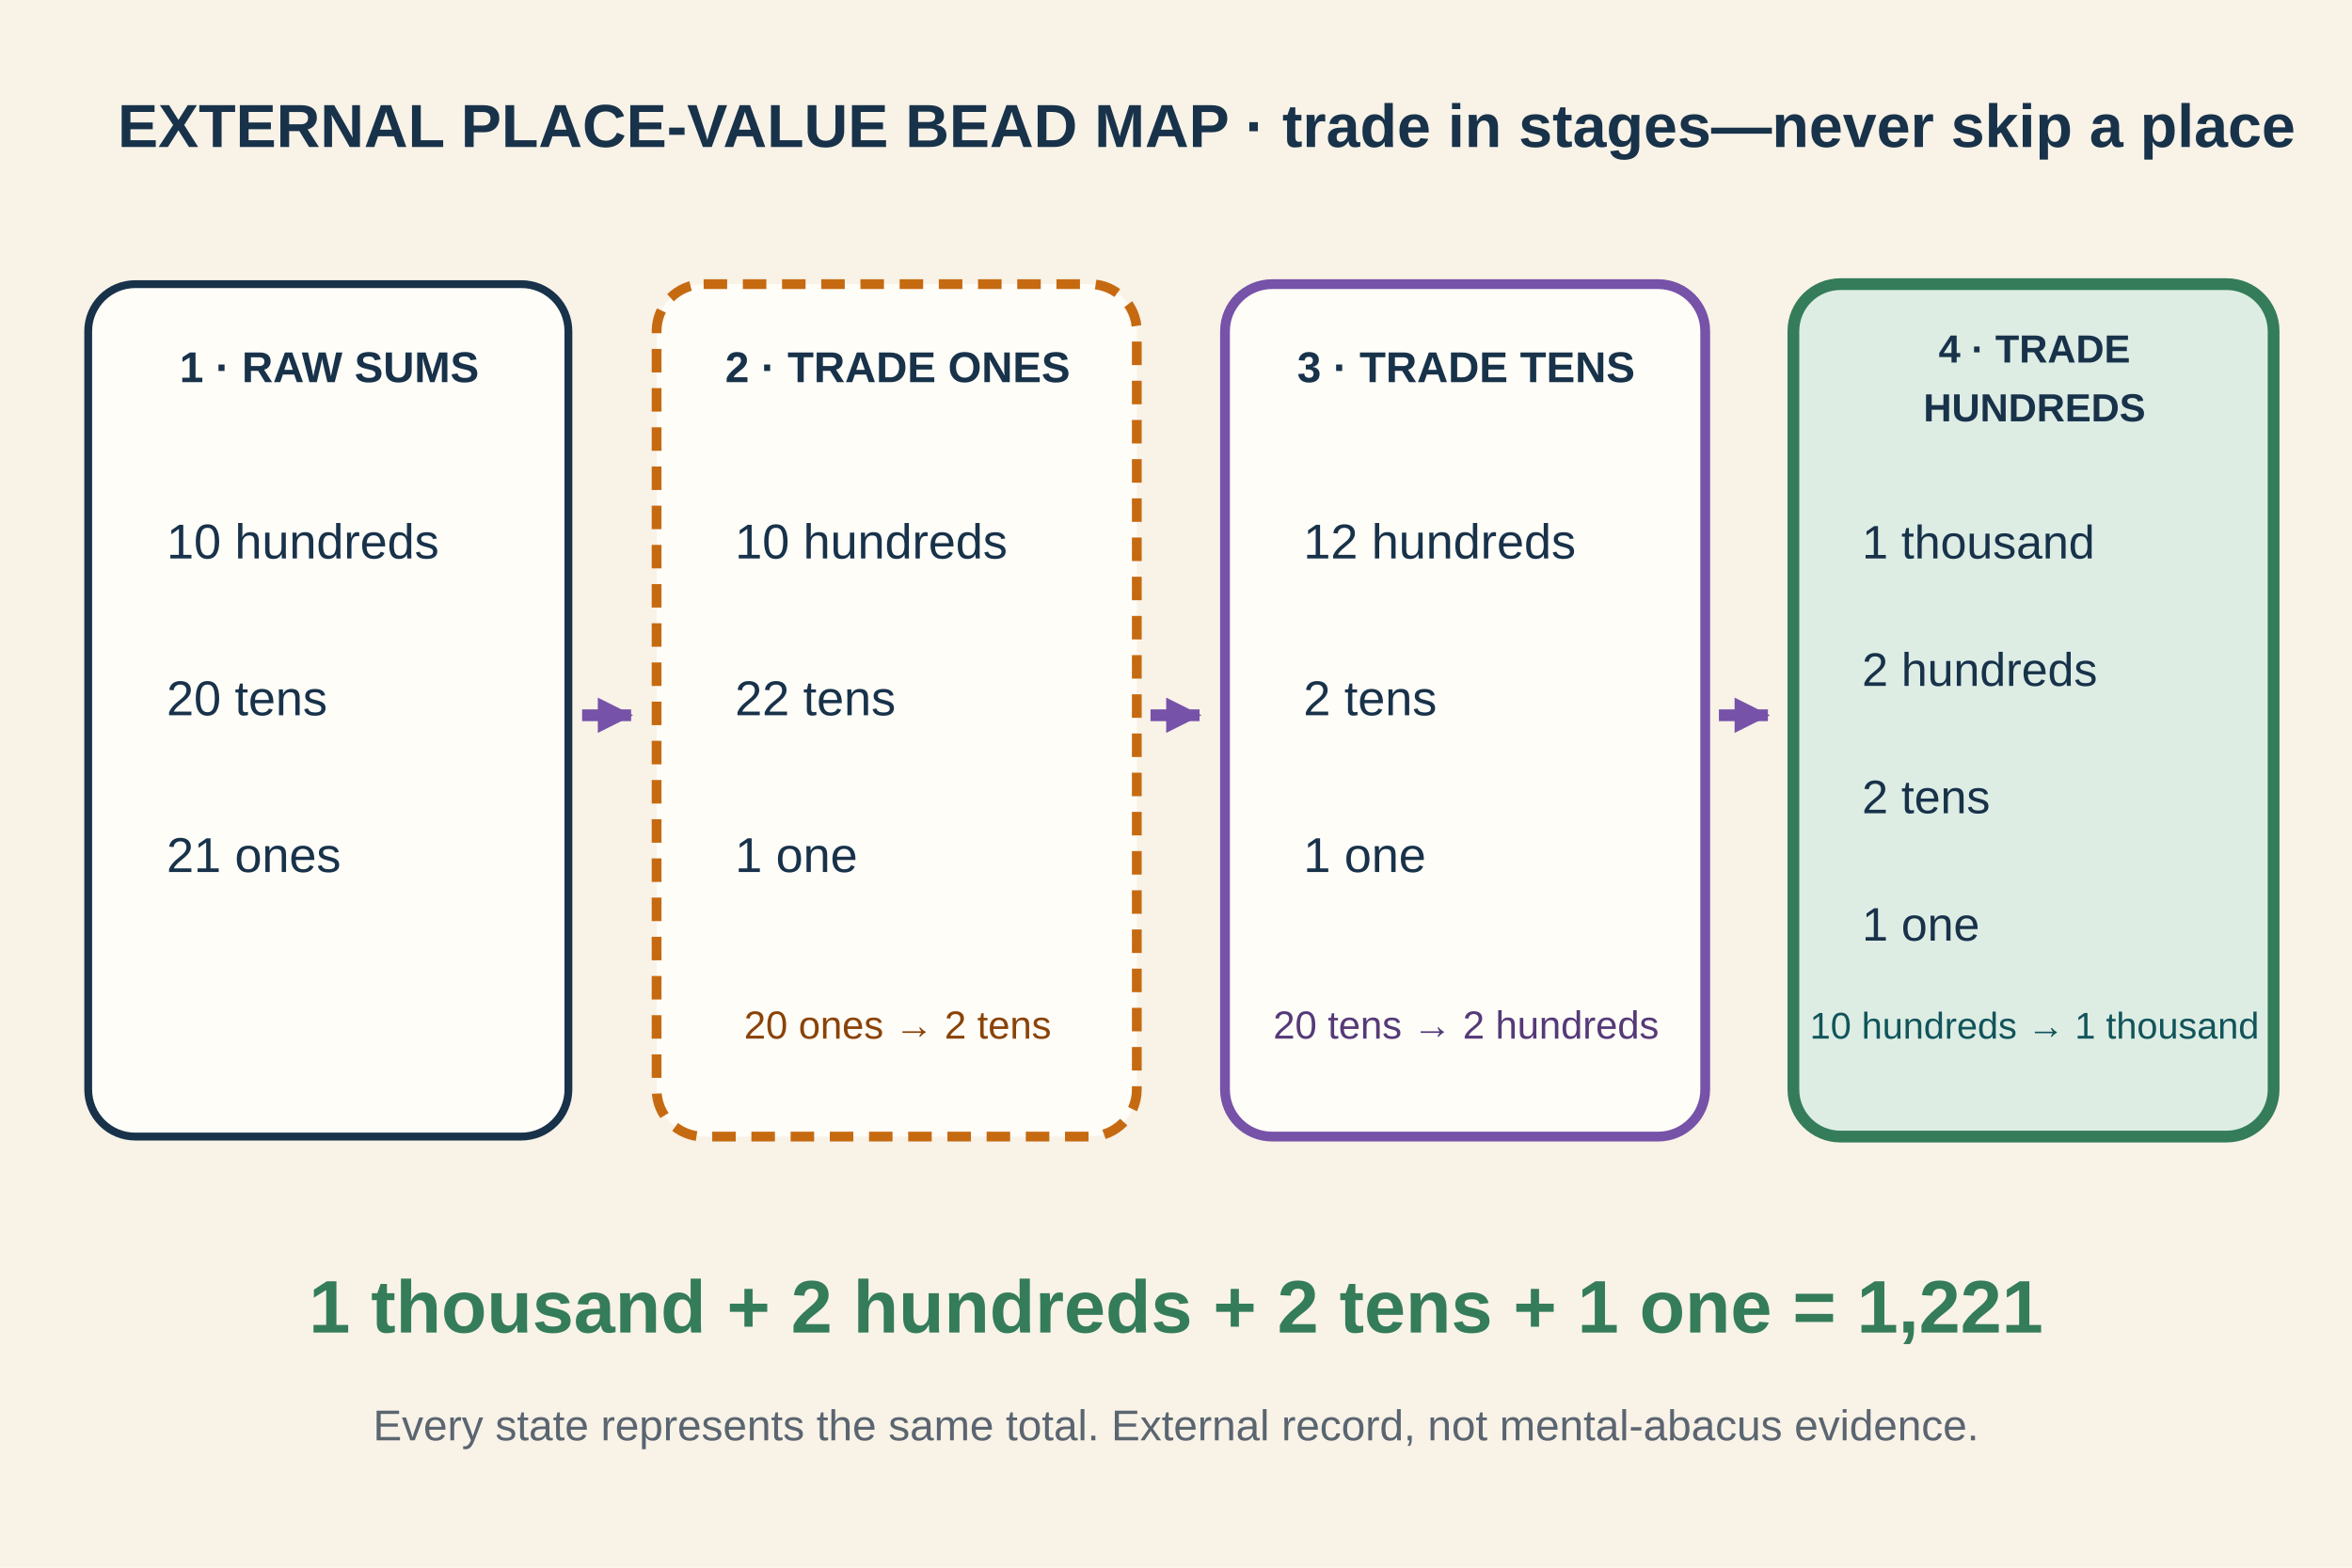
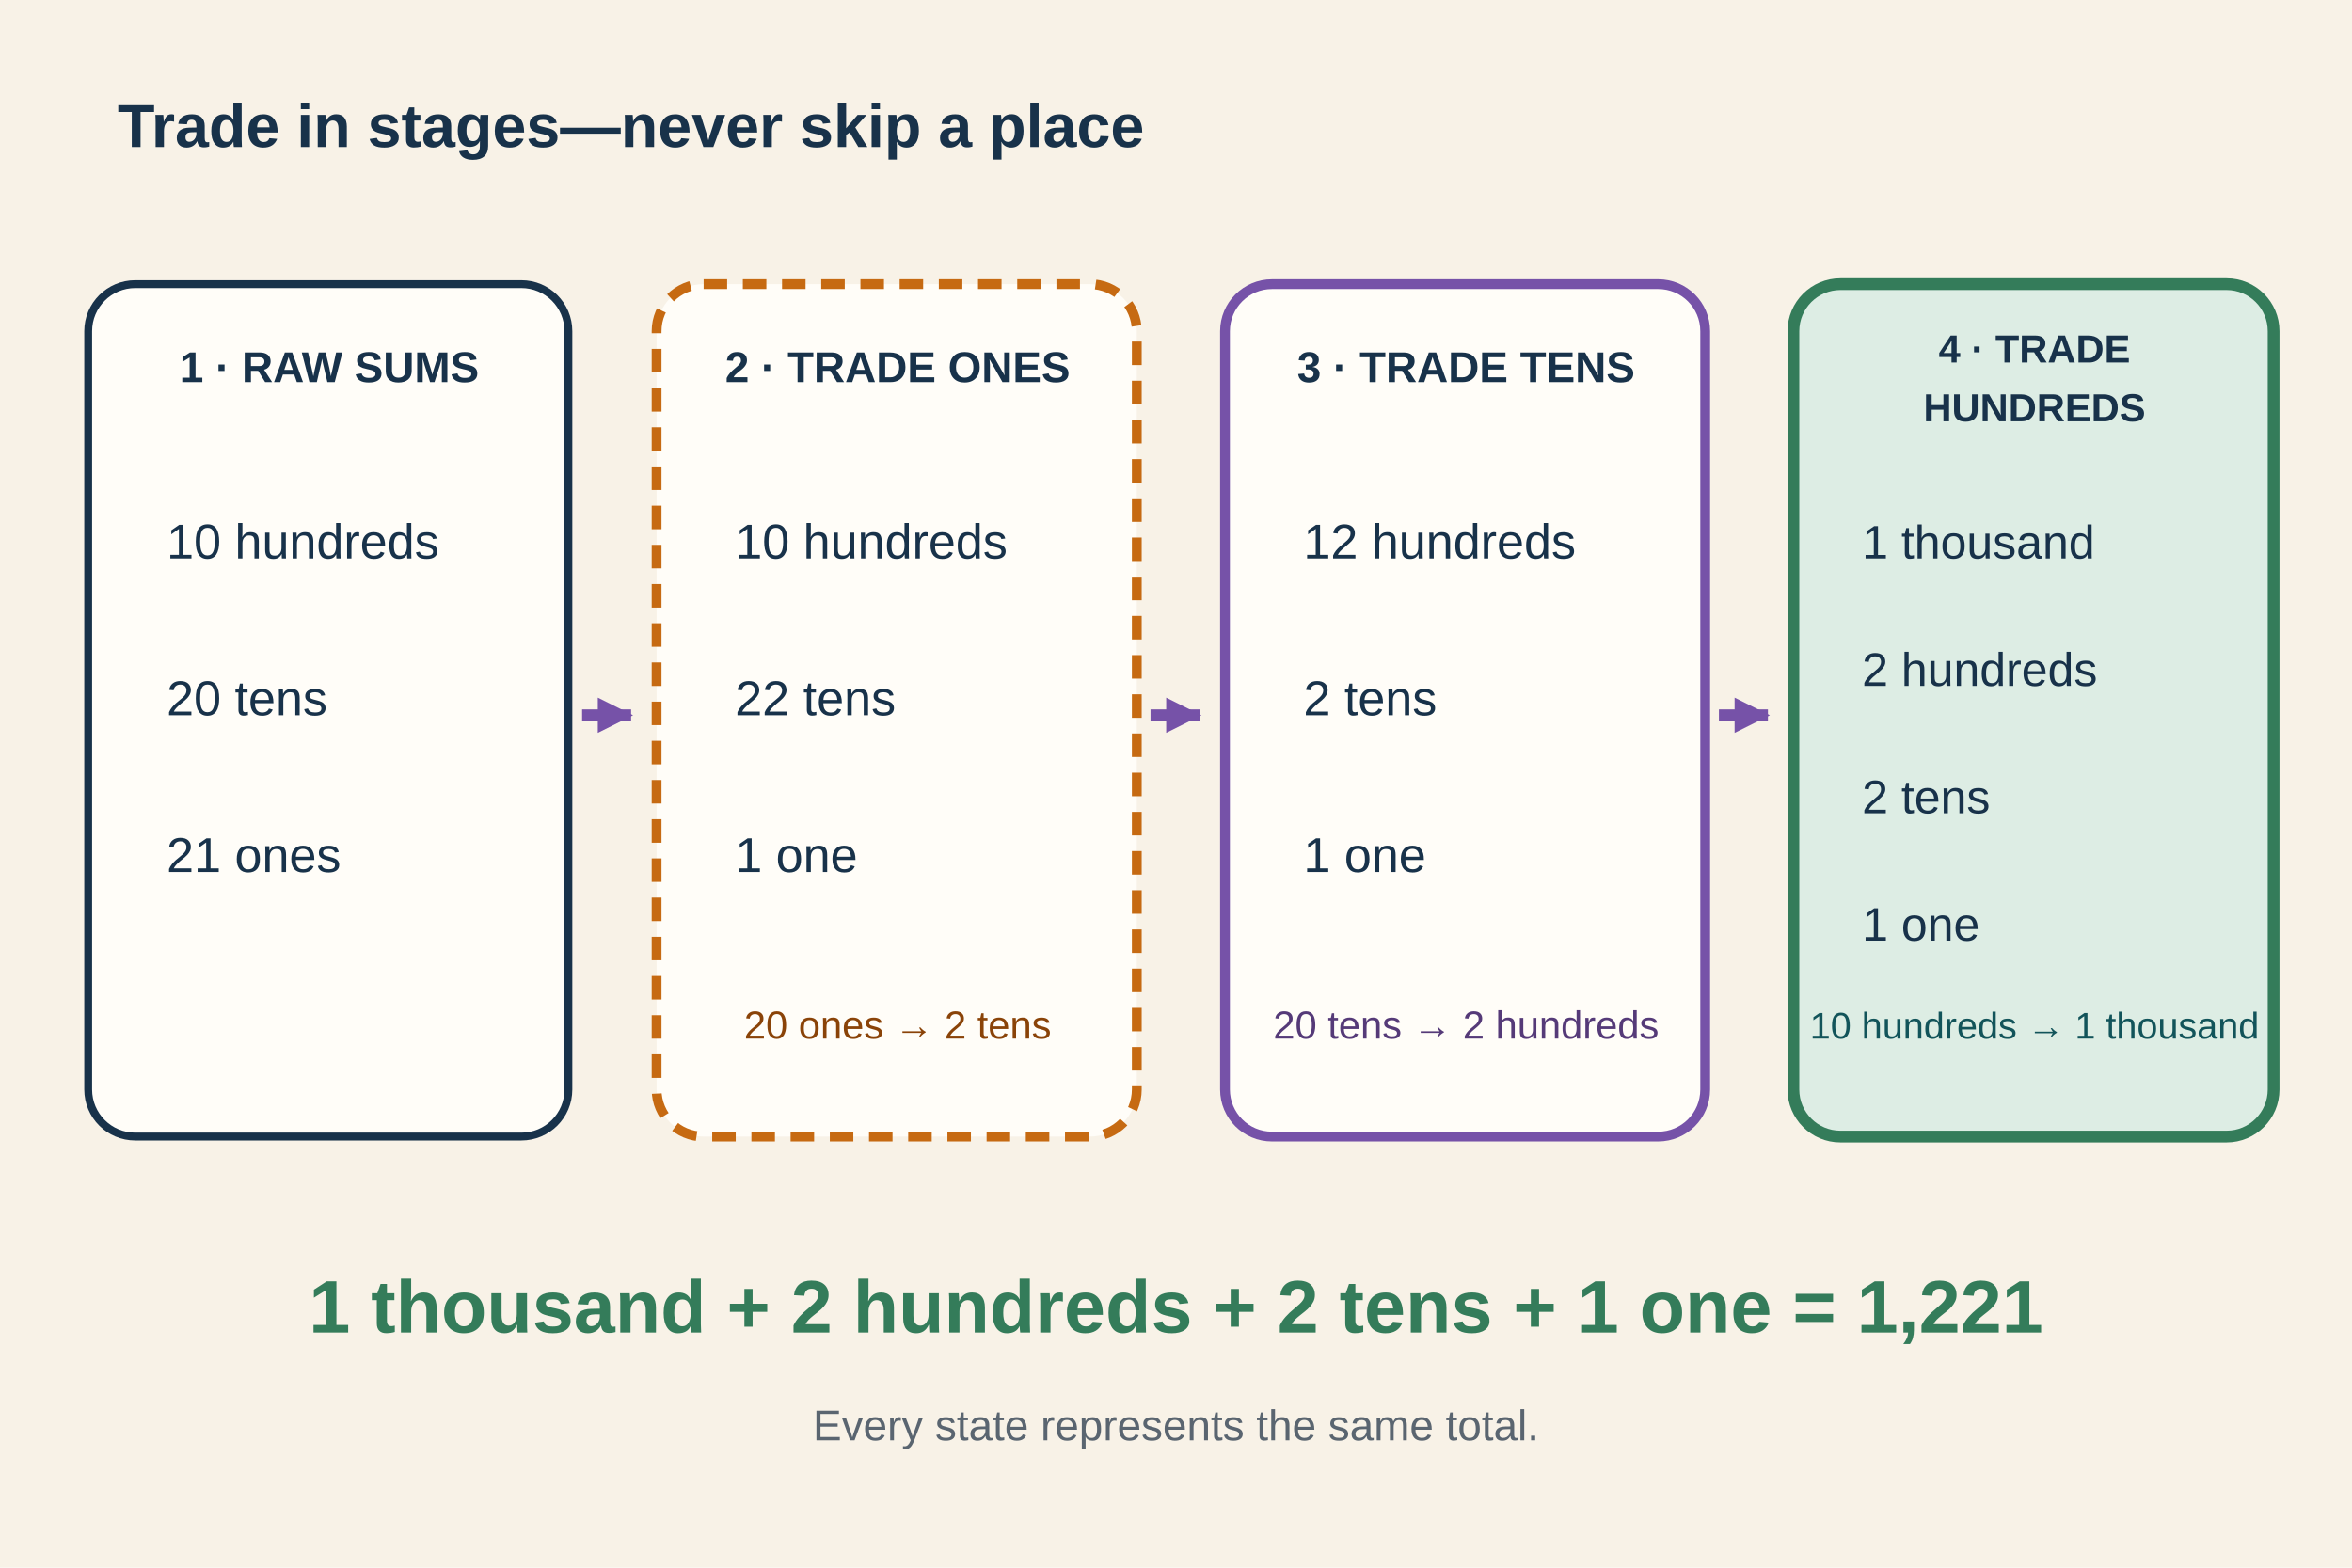
<svg xmlns="http://www.w3.org/2000/svg" width="1200" height="800" viewBox="0 0 1200 800" role="img" aria-labelledby="title desc">
  <defs>
    <marker id="a" markerWidth="18" markerHeight="18" refX="17" refY="9" orient="auto" markerUnits="userSpaceOnUse">
      <path d="M0 0l18 9-18 9z" fill="#7652A8" />
    </marker>
  </defs>
  <rect width="1200" height="800" fill="#F8F2E7" />
-   <text x="60" y="75" font-family="Arial,sans-serif" font-size="31" font-weight="700" fill="#18324A">EXTERNAL PLACE-VALUE BEAD MAP · trade in stages—never skip a place</text>
+   <text x="60" y="75" font-family="Arial,sans-serif" font-size="31" font-weight="700" fill="#18324A">Trade in stages—never skip a place</text>
  <g font-family="Arial,sans-serif" fill="#18324A">
    <rect x="45" y="145" width="245" height="435" rx="24" fill="#FFFDF8" stroke="#18324A" stroke-width="4" />
    <text x="168" y="195" text-anchor="middle" font-size="22" font-weight="700">1 · RAW SUMS</text>
    <text x="85" y="285" font-size="25">10 hundreds</text>
    <text x="85" y="365" font-size="25">20 tens</text>
    <text x="85" y="445" font-size="25">21 ones</text>
    <rect x="335" y="145" width="245" height="435" rx="24" fill="#FFFDF8" stroke="#C66A12" stroke-width="5" stroke-dasharray="12 8" />
    <text x="458" y="195" text-anchor="middle" font-size="22" font-weight="700">2 · TRADE ONES</text>
    <text x="375" y="285" font-size="25">10 hundreds</text>
    <text x="375" y="365" font-size="25">22 tens</text>
    <text x="375" y="445" font-size="25">1 one</text>
    <text x="458" y="530" text-anchor="middle" font-size="20" fill="#8A4308">20 ones → 2 tens</text>
    <rect x="625" y="145" width="245" height="435" rx="24" fill="#FFFDF8" stroke="#7652A8" stroke-width="5" />
    <text x="748" y="195" text-anchor="middle" font-size="22" font-weight="700">3 · TRADE TENS</text>
    <text x="665" y="285" font-size="25">12 hundreds</text>
    <text x="665" y="365" font-size="25">2 tens</text>
    <text x="665" y="445" font-size="25">1 one</text>
    <text x="748" y="530" text-anchor="middle" font-size="20" fill="#553A78">20 tens → 2 hundreds</text>
    <rect x="915" y="145" width="245" height="435" rx="24" fill="#DDEDE4" stroke="#347C5A" stroke-width="6" />
    <text x="1038" y="185" text-anchor="middle" font-size="20" font-weight="700">4 · TRADE</text>
    <text x="1038" y="215" text-anchor="middle" font-size="20" font-weight="700">HUNDREDS</text>
    <text x="950" y="285" font-size="24">1 thousand</text>
    <text x="950" y="350" font-size="24">2 hundreds</text>
    <text x="950" y="415" font-size="24">2 tens</text>
    <text x="950" y="480" font-size="24">1 one</text>
    <text x="1038" y="530" text-anchor="middle" font-size="19" fill="#12545A">10 hundreds → 1 thousand</text>
  </g>
  <path d="M297 365h25" stroke="#7652A8" stroke-width="6" marker-end="url(#a)" />
  <path d="M587 365h25" stroke="#7652A8" stroke-width="6" marker-end="url(#a)" />
  <path d="M877 365h25" stroke="#7652A8" stroke-width="6" marker-end="url(#a)" />
  <text x="600" y="680" text-anchor="middle" font-family="Arial,sans-serif" font-size="38" font-weight="700" fill="#347C5A">1 thousand + 2 hundreds + 2 tens + 1 one = 1,221</text>
-   <text x="600" y="735" text-anchor="middle" font-family="Arial,sans-serif" font-size="22" fill="#5A6570">Every state represents the same total. External record, not mental-abacus evidence.</text>
+   <text x="600" y="735" text-anchor="middle" font-family="Arial,sans-serif" font-size="22" fill="#5A6570">Every state represents the same total.</text>
</svg>
